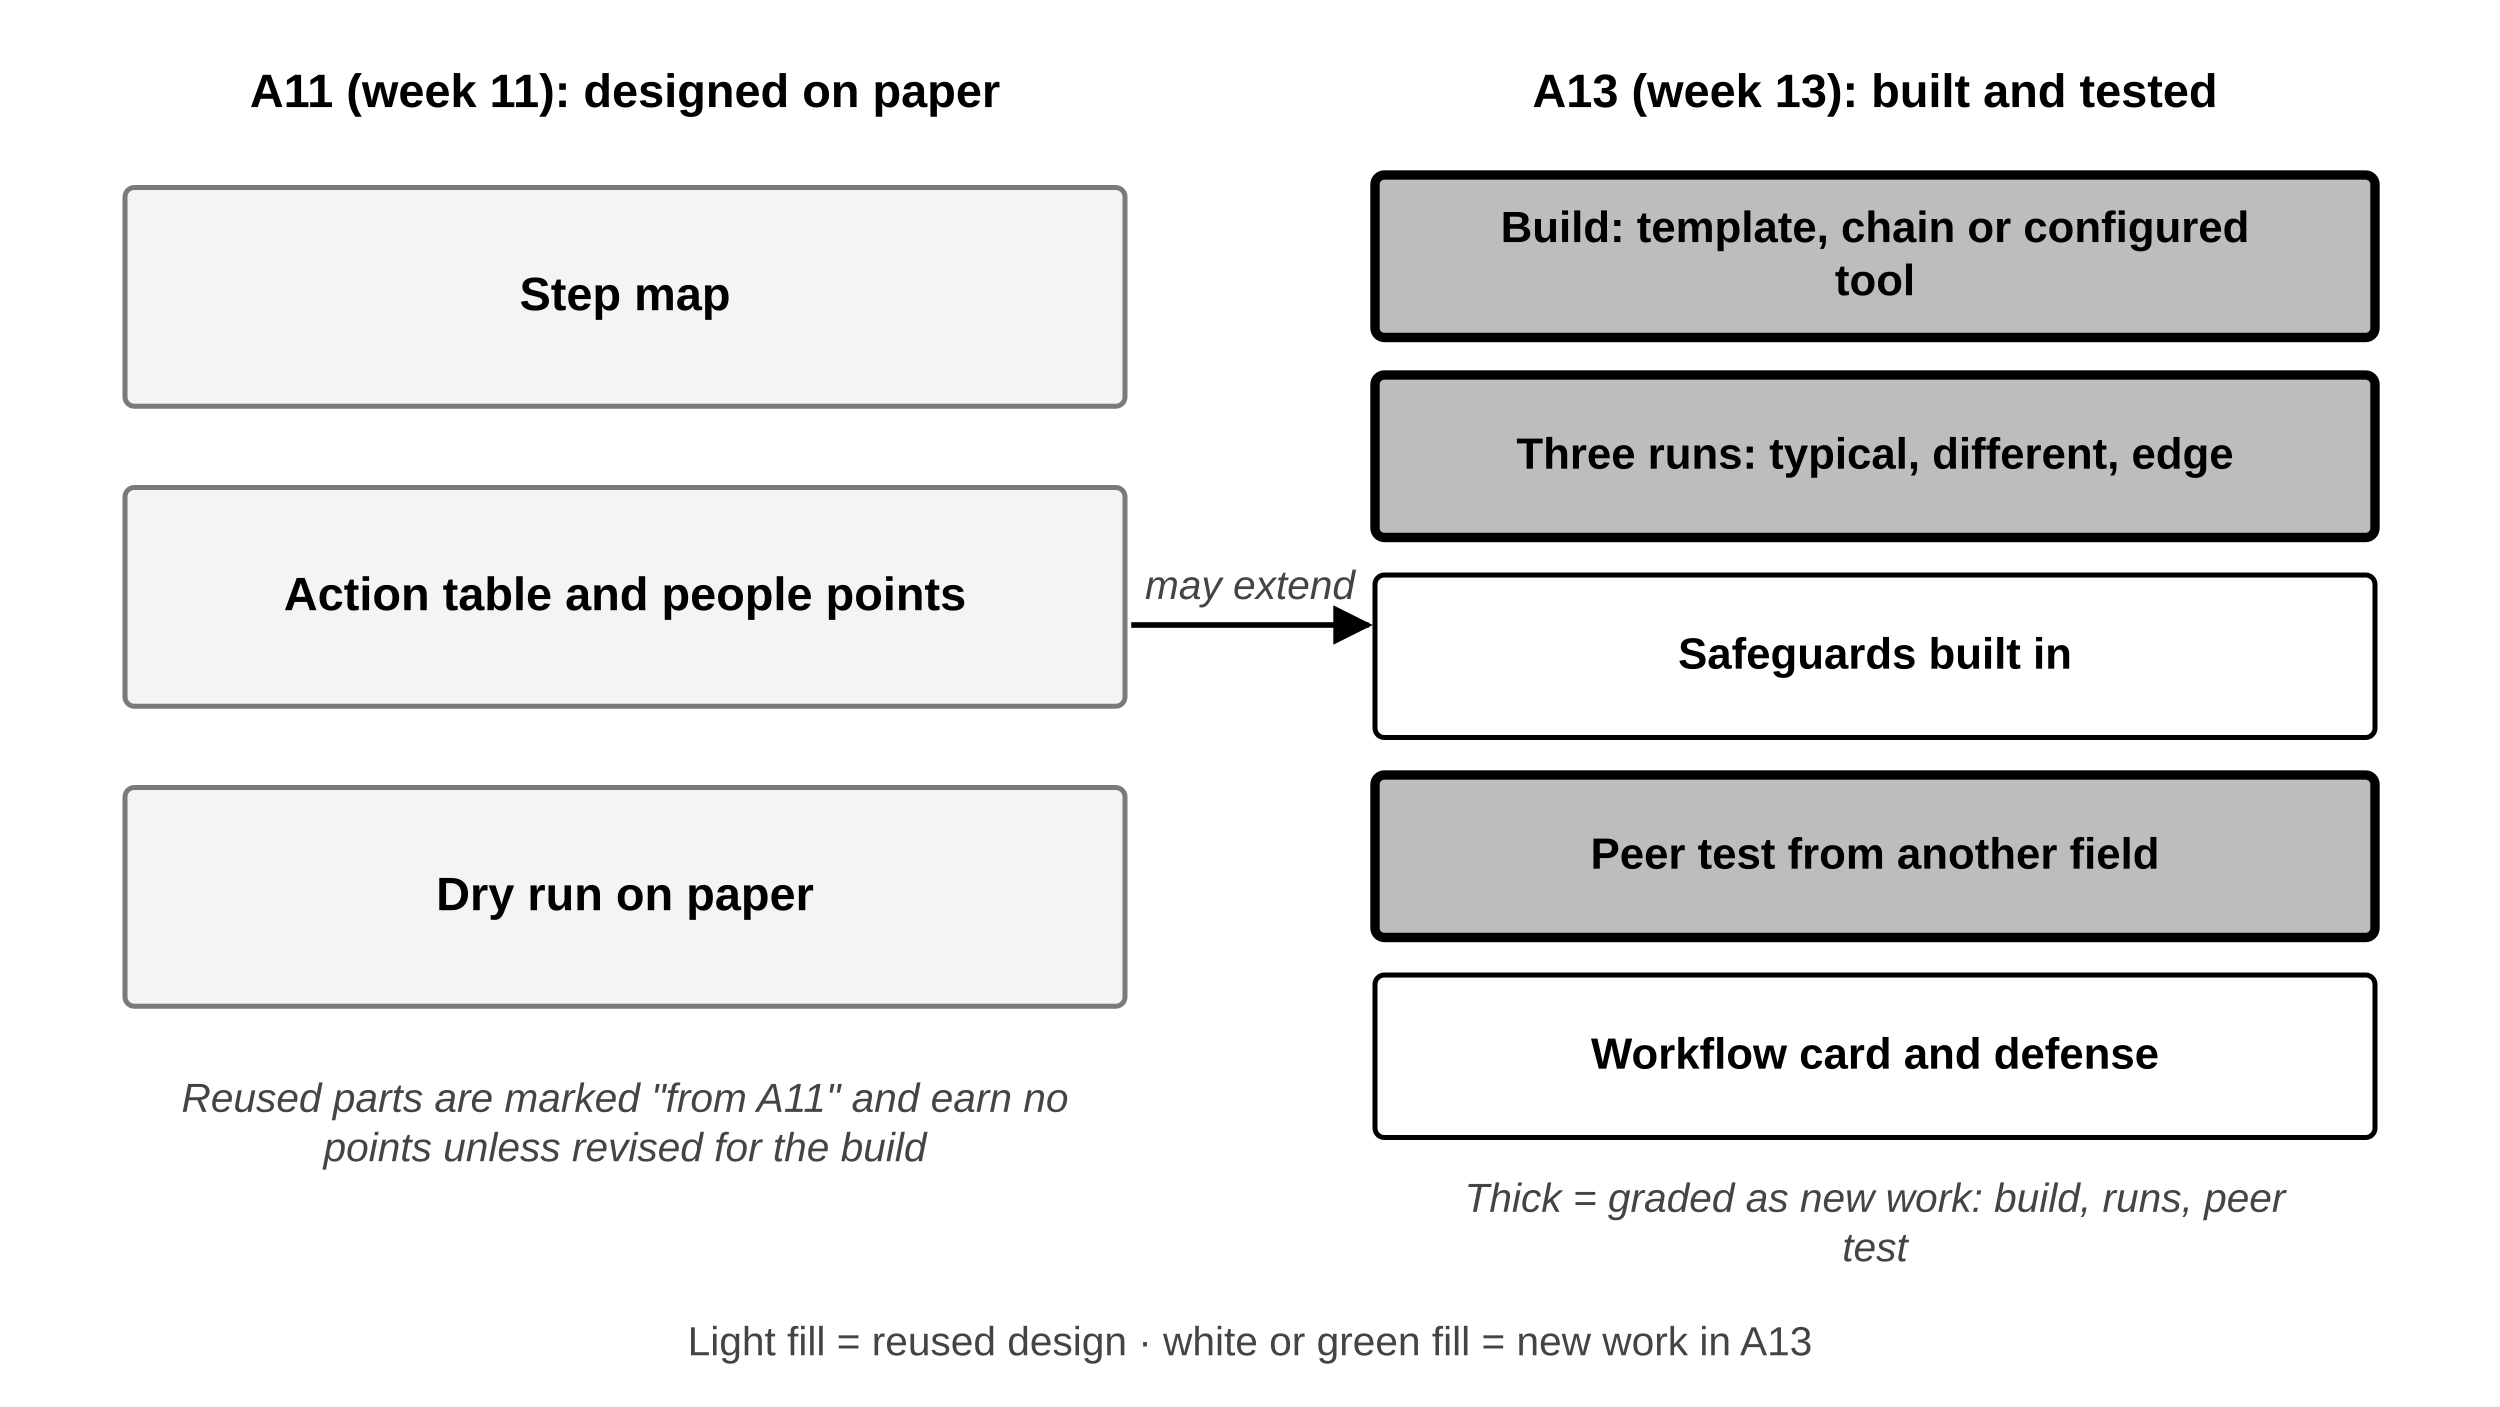
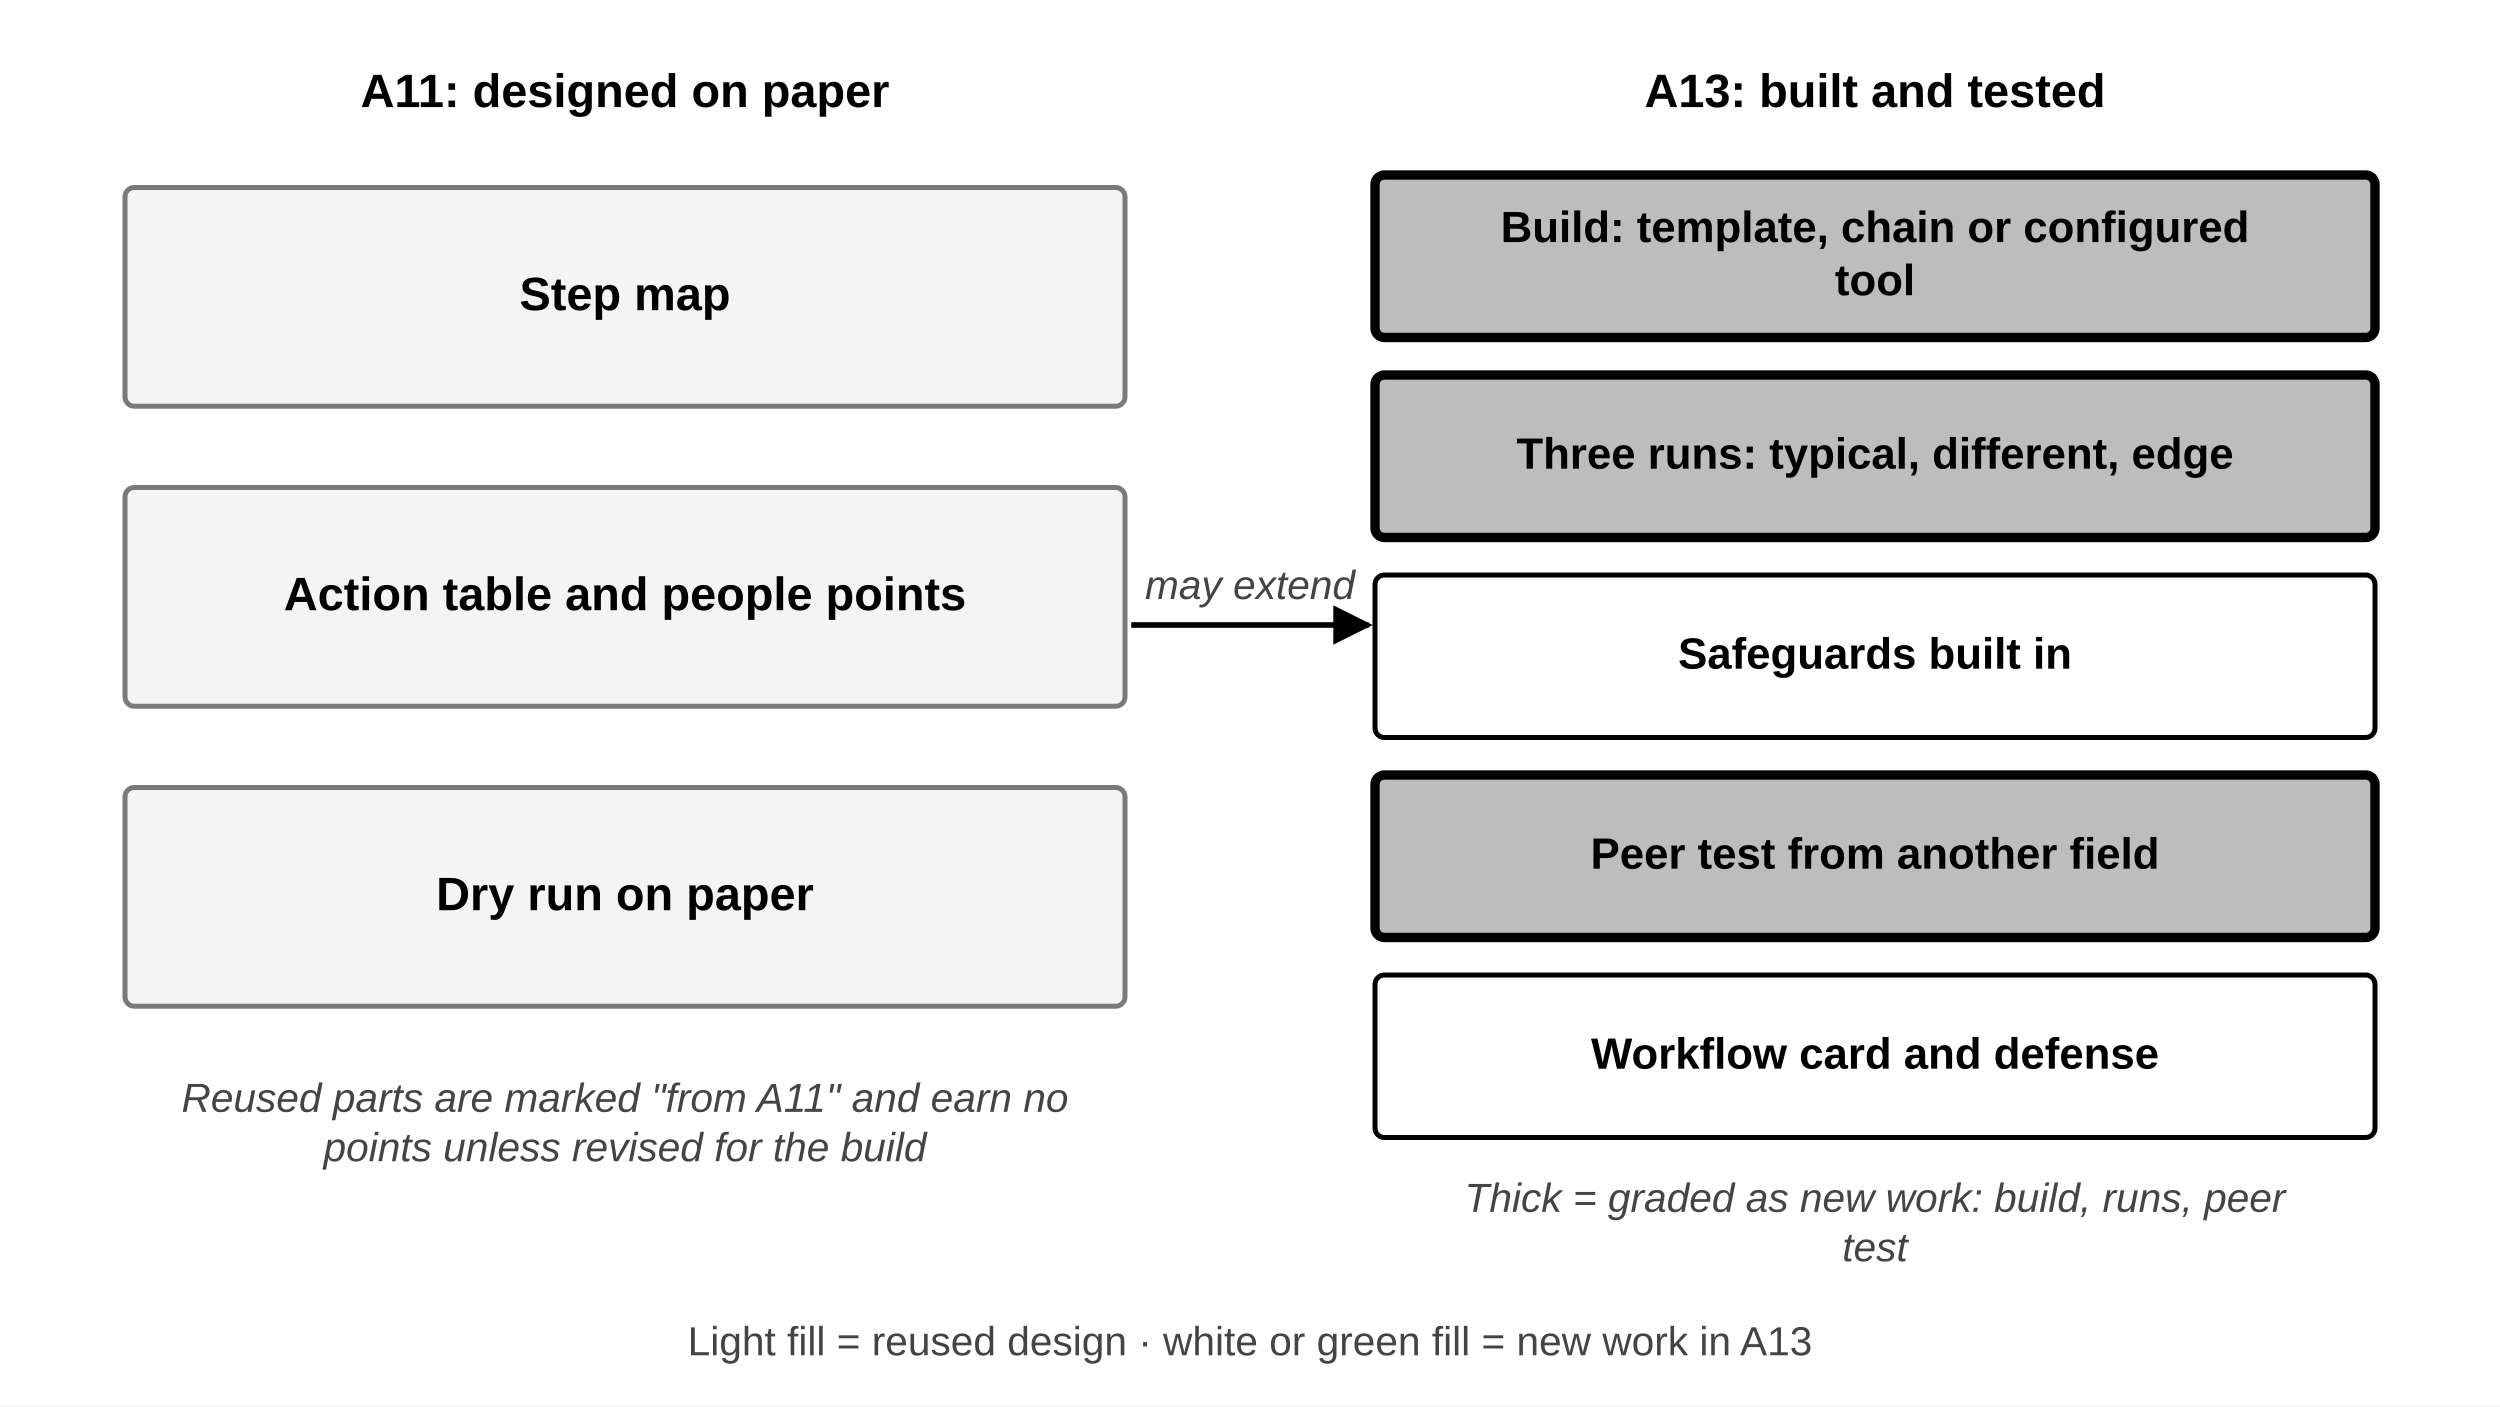
<svg xmlns="http://www.w3.org/2000/svg" viewBox="0 0 800 450" width="800" height="450" role="img" font-family="'Source Sans 3', 'Source Sans Pro', 'Helvetica Neue', Arial, sans-serif">
  <defs>
    <marker id="arrow-gray" viewBox="0 0 10 10" refX="9" refY="5" markerWidth="7" markerHeight="7" orient="auto-start-reverse">
      <path d="M0,0 L10,5 L0,10 z" fill="#000000" />
    </marker>
    <pattern id="hatch" patternUnits="userSpaceOnUse" width="8" height="8" patternTransform="rotate(45)">
      <rect width="8" height="8" fill="#FFFFFF" />
      <line x1="0" y1="0" x2="0" y2="8" stroke="#9A9A9A" stroke-width="1.3" />
    </pattern>
    <pattern id="dots" patternUnits="userSpaceOnUse" width="7" height="7">
      <rect width="7" height="7" fill="#FFFFFF" />
      <circle cx="3.5" cy="3.5" r="1.2" fill="#000" />
    </pattern>
  </defs>
  <rect width="800" height="450" fill="#FFFFFF" />
-   <text x="200.0" y="30.0" font-size="15" font-weight="700" text-anchor="middle" dominant-baseline="middle" fill="#000000" style="">A11 (week 11): designed on paper</text>
-   <text x="600.0" y="30.0" font-size="15" font-weight="700" text-anchor="middle" dominant-baseline="middle" fill="#000000" style="">A13 (week 13): built and tested</text>
+   <text x="200.0" y="30.0" font-size="15" font-weight="700" text-anchor="middle" dominant-baseline="middle" fill="#000000" style="">A11: designed on paper</text>
+   <text x="600.0" y="30.0" font-size="15" font-weight="700" text-anchor="middle" dominant-baseline="middle" fill="#000000" style="">A13: built and tested</text>
  <rect x="40" y="60" width="320" height="70" rx="3" fill="#F4F4F4" stroke="#7A7A7A" stroke-width="1.6" />
  <text x="200.0" y="95.0" font-size="15" font-weight="600" text-anchor="middle" dominant-baseline="middle" fill="#000000" style="">Step map</text>
  <rect x="40" y="156" width="320" height="70" rx="3" fill="#F4F4F4" stroke="#7A7A7A" stroke-width="1.6" />
  <text x="200.0" y="191.0" font-size="15" font-weight="600" text-anchor="middle" dominant-baseline="middle" fill="#000000" style="">Action table and people points</text>
  <rect x="40" y="252" width="320" height="70" rx="3" fill="#F4F4F4" stroke="#7A7A7A" stroke-width="1.6" />
  <text x="200.0" y="287.0" font-size="15" font-weight="600" text-anchor="middle" dominant-baseline="middle" fill="#000000" style="">Dry run on paper</text>
  <rect x="440" y="56" width="320" height="52" rx="3" fill="#BDBDBD" stroke="#000000" stroke-width="3" />
  <text x="600.0" y="73.5" font-size="14" font-weight="600" text-anchor="middle" dominant-baseline="middle" fill="#000000" style="">Build: template, chain or configured</text>
  <text x="600.0" y="90.5" font-size="14" font-weight="600" text-anchor="middle" dominant-baseline="middle" fill="#000000" style="">tool</text>
  <rect x="440" y="120" width="320" height="52" rx="3" fill="#BDBDBD" stroke="#000000" stroke-width="3" />
  <text x="600.0" y="146.0" font-size="14" font-weight="600" text-anchor="middle" dominant-baseline="middle" fill="#000000" style="">Three runs: typical, different, edge</text>
  <rect x="440" y="184" width="320" height="52" rx="3" fill="#FFFFFF" stroke="#000000" stroke-width="1.6" />
  <text x="600.0" y="210.0" font-size="14" font-weight="600" text-anchor="middle" dominant-baseline="middle" fill="#000000" style="">Safeguards built in</text>
  <rect x="440" y="248" width="320" height="52" rx="3" fill="#BDBDBD" stroke="#000000" stroke-width="3" />
  <text x="600.0" y="274.0" font-size="14" font-weight="600" text-anchor="middle" dominant-baseline="middle" fill="#000000" style="">Peer test from another field</text>
  <rect x="440" y="312" width="320" height="52" rx="3" fill="#FFFFFF" stroke="#000000" stroke-width="1.6" />
  <text x="600.0" y="338.0" font-size="14" font-weight="600" text-anchor="middle" dominant-baseline="middle" fill="#000000" style="">Workflow card and defense</text>
  <path d="M362.0,200.0 L438.0,200.0" fill="none" stroke="#000000" stroke-width="1.8" marker-end="url(#arrow-gray)" />
  <text x="400.0" y="188.0" font-size="13" font-weight="normal" text-anchor="middle" dominant-baseline="middle" fill="#444444" style="font-style:italic;">may extend</text>
  <text x="200.0" y="352.1" font-size="13" font-weight="normal" text-anchor="middle" dominant-baseline="middle" fill="#444444" style="font-style:italic;">Reused parts are marked "from A11" and earn no</text>
  <text x="200.0" y="367.9" font-size="13" font-weight="normal" text-anchor="middle" dominant-baseline="middle" fill="#444444" style="font-style:italic;">points unless revised for the build</text>
  <text x="600.0" y="384.1" font-size="13" font-weight="normal" text-anchor="middle" dominant-baseline="middle" fill="#444444" style="font-style:italic;">Thick = graded as new work: build, runs, peer</text>
  <text x="600.0" y="399.9" font-size="13" font-weight="normal" text-anchor="middle" dominant-baseline="middle" fill="#444444" style="font-style:italic;">test</text>
  <text x="400.0" y="430.0" font-size="13" font-weight="normal" text-anchor="middle" dominant-baseline="middle" fill="#444444" style="">Light fill = reused design · white or green fill = new work in A13</text>
</svg>
